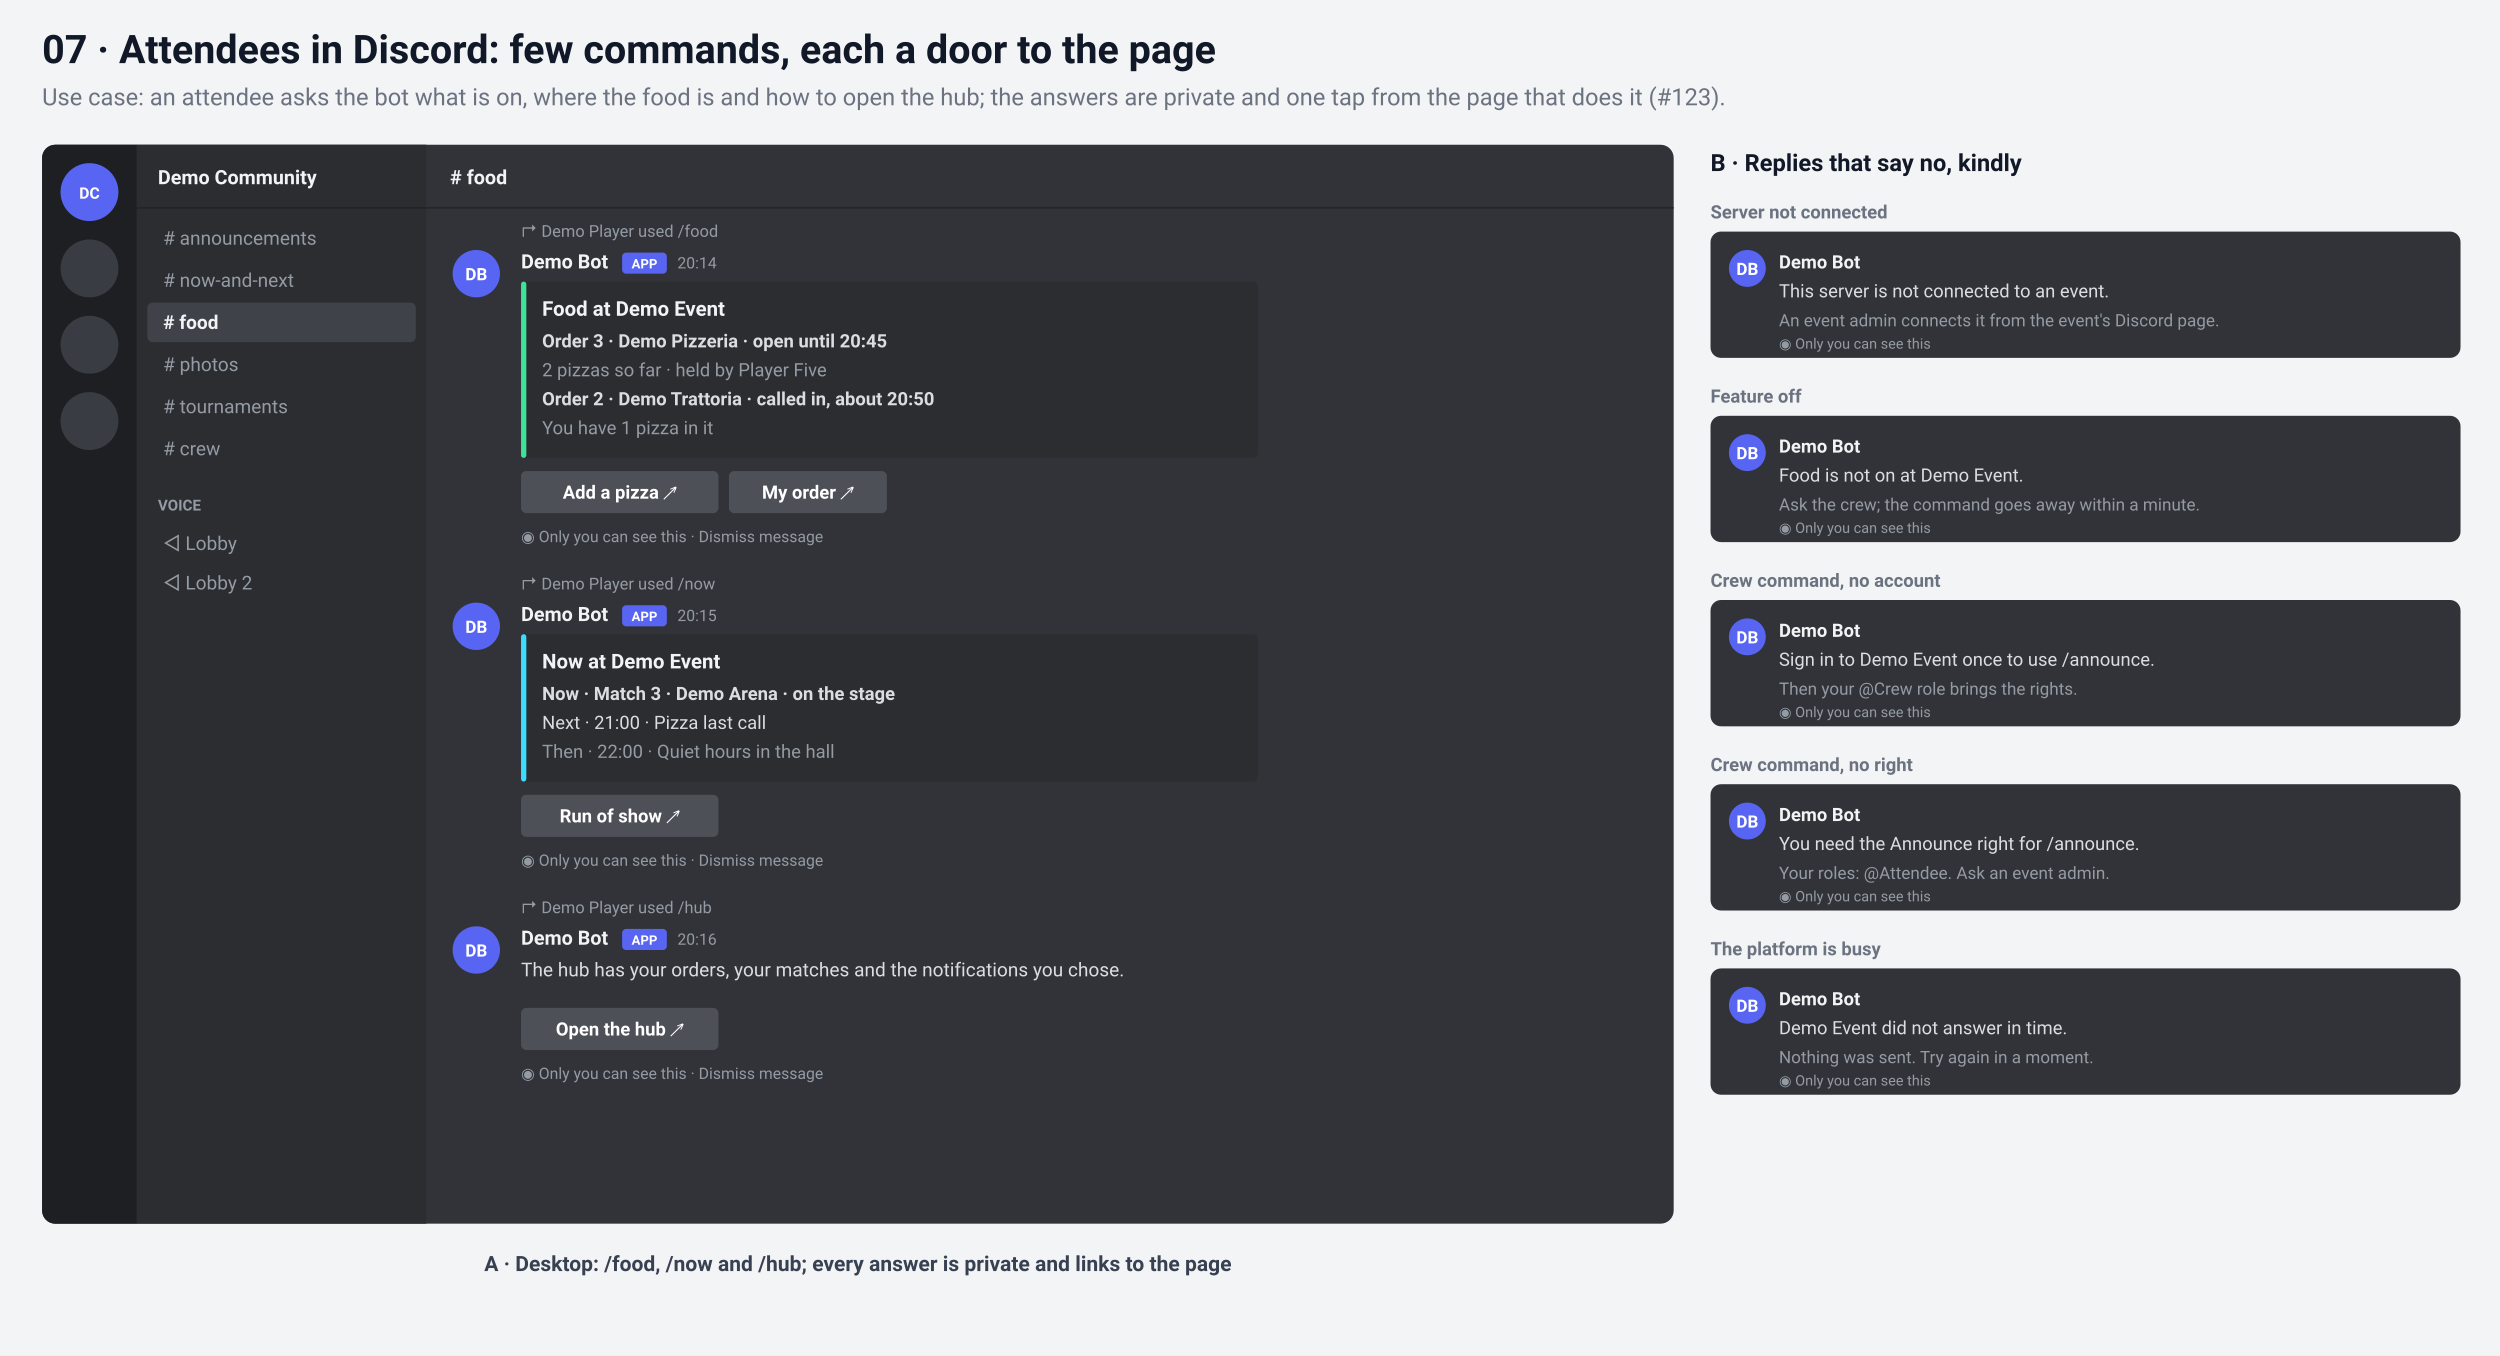
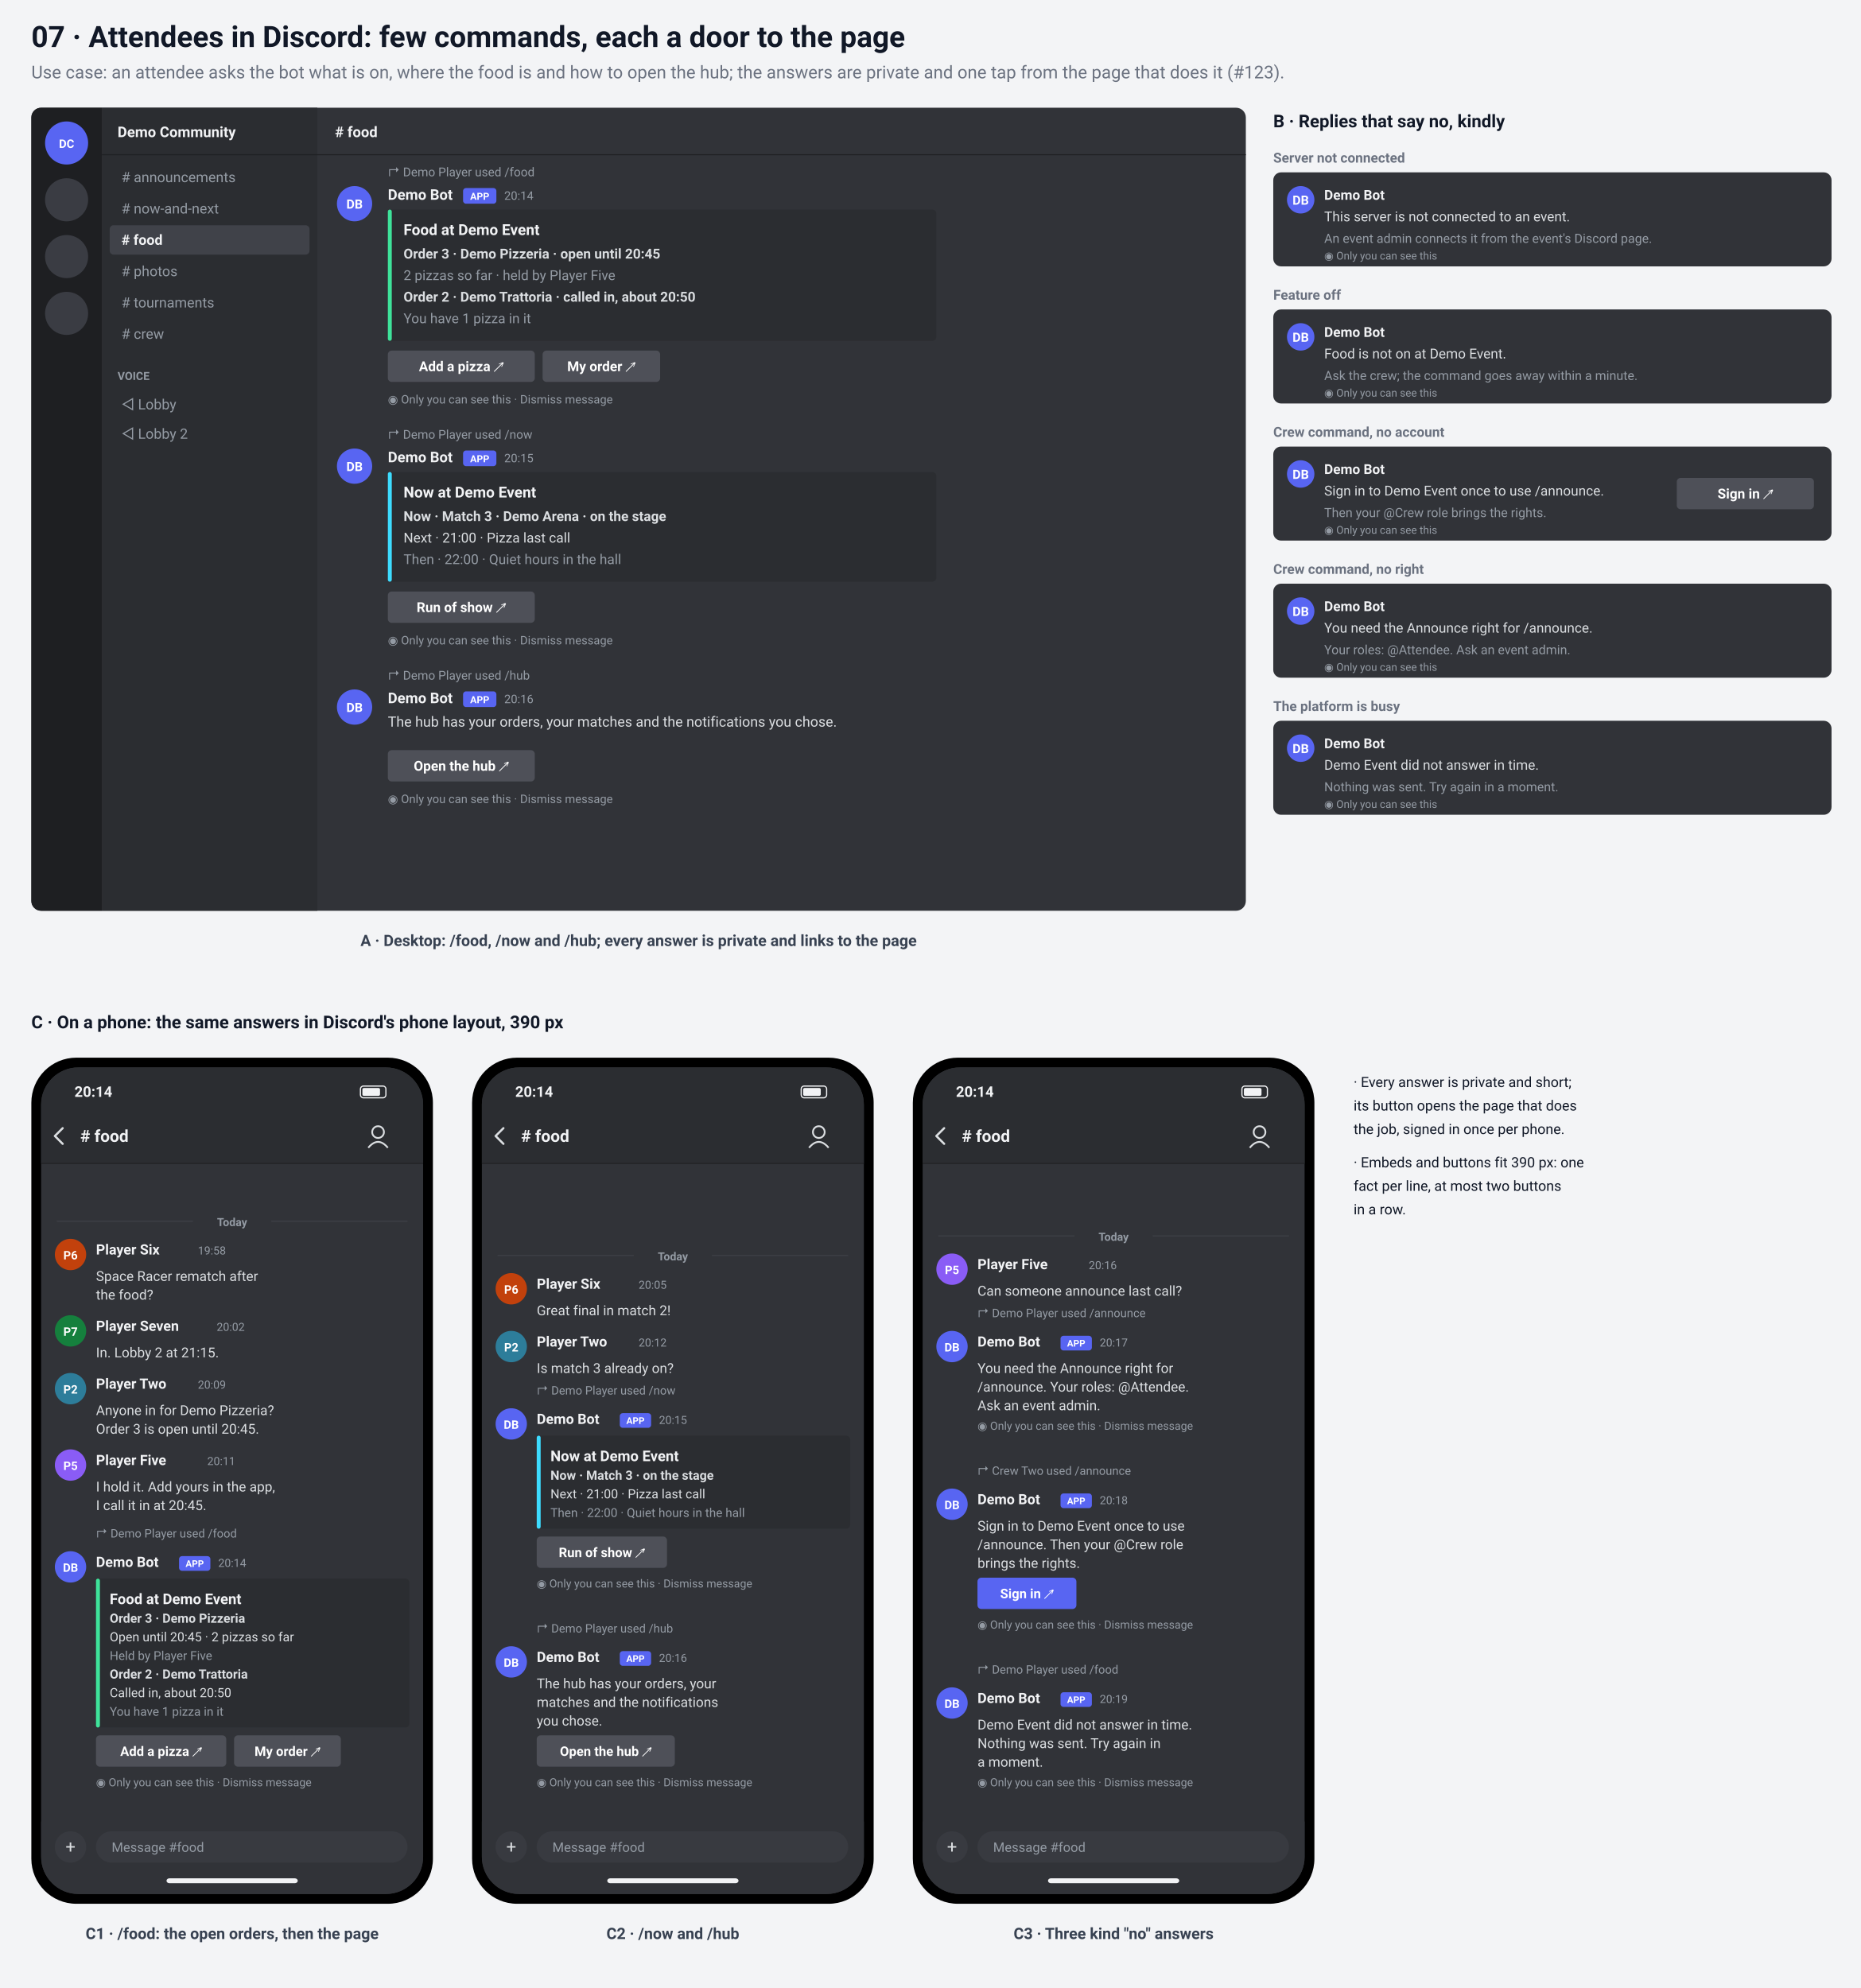
- <svg xmlns="http://www.w3.org/2000/svg" viewBox="0 0 1900 1030" width="1900" height="1030" font-family="system-ui, -apple-system, 'Segoe UI', Roboto, Helvetica, Arial, sans-serif">
+ <svg xmlns="http://www.w3.org/2000/svg" viewBox="0 0 1900 2030" width="1900" height="2030" font-family="system-ui, -apple-system, 'Segoe UI', Roboto, Helvetica, Arial, sans-serif">
  <defs>
    <clipPath id="c1">
      <rect x="32" y="110" width="1240" height="820" rx="10" />
    </clipPath>
  </defs>
-   <rect x="0" y="0" width="1900" height="1030" rx="0" fill="#f3f4f6" />
+   <rect x="0" y="0" width="1900" height="2030" rx="0" fill="#f3f4f6" />
  <text x="32" y="48" font-size="30" fill="#111827" font-weight="700" text-anchor="start" data-box="0 1900">07 · Attendees in Discord: few commands, each a door to the page</text>
  <text x="32" y="80" font-size="18" fill="#6b7280" font-weight="400" text-anchor="start" data-box="0 1900">Use case: an attendee asks the bot what is on, where the food is and how to open the hub; the answers are private and one tap from the page that does it (#123).</text>
  <g clip-path="url(#c1)">
    <rect x="32" y="110" width="1240" height="820" rx="0" fill="#313338" />
    <rect x="32" y="110" width="72" height="820" rx="0" fill="#1e1f22" />
    <circle cx="68" cy="146" r="22" fill="#5865f2" />
    <circle cx="68" cy="204" r="22" fill="#3a3c43" />
    <circle cx="68" cy="262" r="22" fill="#3a3c43" />
    <circle cx="68" cy="320" r="22" fill="#3a3c43" />
    <text x="68" y="151" font-size="12" fill="#fff" font-weight="700" text-anchor="middle" data-box="46 90">DC</text>
    <rect x="104" y="110" width="220" height="820" rx="0" fill="#2b2d31" />
    <text x="120" y="140" font-size="15" fill="#f2f3f5" font-weight="700" text-anchor="start" data-box="116 318">Demo Community</text>
    <line x1="104" y1="158" x2="324" y2="158" stroke="#1f2023" stroke-width="1" />
    <text x="124" y="186" font-size="14.5" fill="#949ba4" font-weight="400" text-anchor="start" data-box="120 316"># announcements</text>
    <text x="124" y="218" font-size="14.5" fill="#949ba4" font-weight="400" text-anchor="start" data-box="120 316"># now-and-next</text>
    <rect x="112" y="230" width="204" height="30" rx="4" fill="#404249" />
    <text x="124" y="250" font-size="14.5" fill="#f2f3f5" font-weight="600" text-anchor="start" data-box="120 316"># food</text>
    <text x="124" y="282" font-size="14.5" fill="#949ba4" font-weight="400" text-anchor="start" data-box="120 316"># photos</text>
    <text x="124" y="314" font-size="14.5" fill="#949ba4" font-weight="400" text-anchor="start" data-box="120 316"># tournaments</text>
    <text x="124" y="346" font-size="14.5" fill="#949ba4" font-weight="400" text-anchor="start" data-box="120 316"># crew</text>
    <text x="120" y="388" font-size="11.5" fill="#949ba4" font-weight="700" text-anchor="start" data-box="116 316">VOICE</text>
    <text x="124" y="418" font-size="14.5" fill="#949ba4" font-weight="400" text-anchor="start" data-box="120 316">◁ Lobby</text>
    <text x="124" y="448" font-size="14.5" fill="#949ba4" font-weight="400" text-anchor="start" data-box="120 316">◁ Lobby 2</text>
    <line x1="324" y1="158" x2="1272" y2="158" stroke="#1f2023" stroke-width="1" />
    <text x="342" y="140" font-size="15" fill="#f2f3f5" font-weight="700" text-anchor="start" data-box="332 1252"># food</text>
    <text x="396" y="180" font-size="12.5" fill="#949ba4" font-weight="400" text-anchor="start" data-box="332 1256">↱ Demo Player used /food</text>
    <circle cx="362" cy="208" r="18" fill="#5865f2" />
    <text x="362" y="213" font-size="13" fill="#fff" font-weight="700" text-anchor="middle" data-box="344 380">DB</text>
    <text x="396" y="204" font-size="15" fill="#f2f3f5" font-weight="600" text-anchor="start" data-box="332 1256">Demo Bot</text>
    <rect x="472.8" y="192" width="34" height="16" rx="3" fill="#5865f2" />
    <text x="489.8" y="204" font-size="10" fill="#fff" font-weight="700" text-anchor="middle" data-box="472.8 506.8">APP</text>
    <text x="514.8" y="204" font-size="12" fill="#949ba4" font-weight="400" text-anchor="start" data-box="332 1256">20:14</text>
    <rect x="396" y="214" width="560" height="134" rx="4" fill="#2b2d31" />
    <rect x="396" y="214" width="4" height="134" rx="2" fill="#3ee39a" />
    <text x="412" y="240" font-size="15.5" fill="#f2f3f5" font-weight="700" text-anchor="start" data-box="410 944">Food at Demo Event</text>
    <text x="412" y="264" font-size="14" fill="#dbdee1" font-weight="600" text-anchor="start" data-box="410 944">Order 3 · Demo Pizzeria · open until 20:45</text>
    <text x="412" y="286" font-size="14" fill="#949ba4" font-weight="#dbdee1" text-anchor="start" data-box="410 944">2 pizzas so far · held by Player Five</text>
    <text x="412" y="308" font-size="14" fill="#dbdee1" font-weight="600" text-anchor="start" data-box="410 944">Order 2 · Demo Trattoria · called in, about 20:50</text>
    <text x="412" y="330" font-size="14" fill="#949ba4" font-weight="#dbdee1" text-anchor="start" data-box="410 944">You have 1 pizza in it</text>
    <rect x="396" y="358" width="150" height="32" rx="4" fill="#4e5058" />
    <text x="471" y="379" font-size="14" fill="#fff" font-weight="600" text-anchor="middle" data-box="400 542">Add a pizza ↗</text>
    <rect x="554" y="358" width="120" height="32" rx="4" fill="#4e5058" />
    <text x="614" y="379" font-size="14" fill="#fff" font-weight="600" text-anchor="middle" data-box="558 670">My order ↗</text>
    <text x="396" y="412" font-size="12" fill="#949ba4" font-weight="400" text-anchor="start" data-box="396 956">◉ Only you can see this · Dismiss message</text>
    <text x="396" y="448" font-size="12.5" fill="#949ba4" font-weight="400" text-anchor="start" data-box="332 1256">↱ Demo Player used /now</text>
    <circle cx="362" cy="476" r="18" fill="#5865f2" />
    <text x="362" y="481" font-size="13" fill="#fff" font-weight="700" text-anchor="middle" data-box="344 380">DB</text>
    <text x="396" y="472" font-size="15" fill="#f2f3f5" font-weight="600" text-anchor="start" data-box="332 1256">Demo Bot</text>
    <rect x="472.8" y="460" width="34" height="16" rx="3" fill="#5865f2" />
    <text x="489.8" y="472" font-size="10" fill="#fff" font-weight="700" text-anchor="middle" data-box="472.8 506.8">APP</text>
    <text x="514.8" y="472" font-size="12" fill="#949ba4" font-weight="400" text-anchor="start" data-box="332 1256">20:15</text>
    <rect x="396" y="482" width="560" height="112" rx="4" fill="#2b2d31" />
    <rect x="396" y="482" width="4" height="112" rx="2" fill="#3ddcff" />
    <text x="412" y="508" font-size="15.5" fill="#f2f3f5" font-weight="700" text-anchor="start" data-box="410 944">Now at Demo Event</text>
    <text x="412" y="532" font-size="14" fill="#dbdee1" font-weight="600" text-anchor="start" data-box="410 944">Now · Match 3 · Demo Arena · on the stage</text>
    <text x="412" y="554" font-size="14" fill="#dbdee1" font-weight="#dbdee1" text-anchor="start" data-box="410 944">Next · 21:00 · Pizza last call</text>
    <text x="412" y="576" font-size="14" fill="#949ba4" font-weight="#dbdee1" text-anchor="start" data-box="410 944">Then · 22:00 · Quiet hours in the hall</text>
    <rect x="396" y="604" width="150" height="32" rx="4" fill="#4e5058" />
    <text x="471" y="625" font-size="14" fill="#fff" font-weight="600" text-anchor="middle" data-box="400 542">Run of show ↗</text>
    <text x="396" y="658" font-size="12" fill="#949ba4" font-weight="400" text-anchor="start" data-box="396 956">◉ Only you can see this · Dismiss message</text>
    <text x="396" y="694" font-size="12.5" fill="#949ba4" font-weight="400" text-anchor="start" data-box="332 1256">↱ Demo Player used /hub</text>
    <circle cx="362" cy="722" r="18" fill="#5865f2" />
    <text x="362" y="727" font-size="13" fill="#fff" font-weight="700" text-anchor="middle" data-box="344 380">DB</text>
    <text x="396" y="718" font-size="15" fill="#f2f3f5" font-weight="600" text-anchor="start" data-box="332 1256">Demo Bot</text>
    <rect x="472.8" y="706" width="34" height="16" rx="3" fill="#5865f2" />
    <text x="489.8" y="718" font-size="10" fill="#fff" font-weight="700" text-anchor="middle" data-box="472.8 506.8">APP</text>
    <text x="514.8" y="718" font-size="12" fill="#949ba4" font-weight="400" text-anchor="start" data-box="332 1256">20:16</text>
    <text x="396" y="742" font-size="14.5" fill="#dbdee1" font-weight="400" text-anchor="start" data-box="332 1256">The hub has your orders, your matches and the notifications you chose.</text>
    <rect x="396" y="766" width="150" height="32" rx="4" fill="#4e5058" />
    <text x="471" y="787" font-size="14" fill="#fff" font-weight="600" text-anchor="middle" data-box="400 542">Open the hub ↗</text>
    <text x="396" y="820" font-size="12" fill="#949ba4" font-weight="400" text-anchor="start" data-box="396 956">◉ Only you can see this · Dismiss message</text>
  </g>
  <text x="652" y="966" font-size="16" fill="#374151" font-weight="600" text-anchor="middle" data-box="32 1272">A · Desktop: /food, /now and /hub; every answer is private and links to the page</text>
  <text x="1300" y="130" font-size="18" fill="#111827" font-weight="700" text-anchor="start" data-box="1300 1870">B · Replies that say no, kindly</text>
  <text x="1300" y="166" font-size="14" fill="#6b7280" font-weight="600" text-anchor="start" data-box="1300 1870">Server not connected</text>
  <rect x="1300" y="176" width="570" height="96" rx="8" fill="#313338" />
  <circle cx="1328" cy="204" r="14" fill="#5865f2" />
  <text x="1328" y="209" font-size="13" fill="#fff" font-weight="700" text-anchor="middle" data-box="1314 1342">DB</text>
  <text x="1352" y="204" font-size="14" fill="#f2f3f5" font-weight="600" text-anchor="start" data-box="1350 1860">Demo Bot</text>
  <text x="1352" y="226" font-size="14" fill="#dbdee1" font-weight="400" text-anchor="start" data-box="1350 1860">This server is not connected to an event.</text>
  <text x="1352" y="248" font-size="13" fill="#949ba4" font-weight="400" text-anchor="start" data-box="1350 1860">An event admin connects it from the event's Discord page.</text>
  <text x="1352" y="265" font-size="11" fill="#949ba4" font-weight="400" text-anchor="start" data-box="1350 1860">◉ Only you can see this</text>
  <text x="1300" y="306" font-size="14" fill="#6b7280" font-weight="600" text-anchor="start" data-box="1300 1870">Feature off</text>
  <rect x="1300" y="316" width="570" height="96" rx="8" fill="#313338" />
  <circle cx="1328" cy="344" r="14" fill="#5865f2" />
  <text x="1328" y="349" font-size="13" fill="#fff" font-weight="700" text-anchor="middle" data-box="1314 1342">DB</text>
  <text x="1352" y="344" font-size="14" fill="#f2f3f5" font-weight="600" text-anchor="start" data-box="1350 1860">Demo Bot</text>
  <text x="1352" y="366" font-size="14" fill="#dbdee1" font-weight="400" text-anchor="start" data-box="1350 1860">Food is not on at Demo Event.</text>
  <text x="1352" y="388" font-size="13" fill="#949ba4" font-weight="400" text-anchor="start" data-box="1350 1860">Ask the crew; the command goes away within a minute.</text>
  <text x="1352" y="405" font-size="11" fill="#949ba4" font-weight="400" text-anchor="start" data-box="1350 1860">◉ Only you can see this</text>
  <text x="1300" y="446" font-size="14" fill="#6b7280" font-weight="600" text-anchor="start" data-box="1300 1870">Crew command, no account</text>
  <rect x="1300" y="456" width="570" height="96" rx="8" fill="#313338" />
  <circle cx="1328" cy="484" r="14" fill="#5865f2" />
  <text x="1328" y="489" font-size="13" fill="#fff" font-weight="700" text-anchor="middle" data-box="1314 1342">DB</text>
  <text x="1352" y="484" font-size="14" fill="#f2f3f5" font-weight="600" text-anchor="start" data-box="1350 1860">Demo Bot</text>
  <text x="1352" y="506" font-size="14" fill="#dbdee1" font-weight="400" text-anchor="start" data-box="1350 1860">Sign in to Demo Event once to use /announce.</text>
  <text x="1352" y="528" font-size="13" fill="#949ba4" font-weight="400" text-anchor="start" data-box="1350 1860">Then your @Crew role brings the rights.</text>
+   <rect x="1712" y="488" width="140" height="32" rx="4" fill="#4e5058" />
+   <text x="1782" y="509" font-size="14" fill="#fff" font-weight="600" text-anchor="middle" data-box="1716 1848">Sign in ↗</text>
  <text x="1352" y="545" font-size="11" fill="#949ba4" font-weight="400" text-anchor="start" data-box="1350 1860">◉ Only you can see this</text>
  <text x="1300" y="586" font-size="14" fill="#6b7280" font-weight="600" text-anchor="start" data-box="1300 1870">Crew command, no right</text>
  <rect x="1300" y="596" width="570" height="96" rx="8" fill="#313338" />
  <circle cx="1328" cy="624" r="14" fill="#5865f2" />
  <text x="1328" y="629" font-size="13" fill="#fff" font-weight="700" text-anchor="middle" data-box="1314 1342">DB</text>
  <text x="1352" y="624" font-size="14" fill="#f2f3f5" font-weight="600" text-anchor="start" data-box="1350 1860">Demo Bot</text>
  <text x="1352" y="646" font-size="14" fill="#dbdee1" font-weight="400" text-anchor="start" data-box="1350 1860">You need the Announce right for /announce.</text>
  <text x="1352" y="668" font-size="13" fill="#949ba4" font-weight="400" text-anchor="start" data-box="1350 1860">Your roles: @Attendee. Ask an event admin.</text>
  <text x="1352" y="685" font-size="11" fill="#949ba4" font-weight="400" text-anchor="start" data-box="1350 1860">◉ Only you can see this</text>
  <text x="1300" y="726" font-size="14" fill="#6b7280" font-weight="600" text-anchor="start" data-box="1300 1870">The platform is busy</text>
  <rect x="1300" y="736" width="570" height="96" rx="8" fill="#313338" />
  <circle cx="1328" cy="764" r="14" fill="#5865f2" />
  <text x="1328" y="769" font-size="13" fill="#fff" font-weight="700" text-anchor="middle" data-box="1314 1342">DB</text>
  <text x="1352" y="764" font-size="14" fill="#f2f3f5" font-weight="600" text-anchor="start" data-box="1350 1860">Demo Bot</text>
  <text x="1352" y="786" font-size="14" fill="#dbdee1" font-weight="400" text-anchor="start" data-box="1350 1860">Demo Event did not answer in time.</text>
  <text x="1352" y="808" font-size="13" fill="#949ba4" font-weight="400" text-anchor="start" data-box="1350 1860">Nothing was sent. Try again in a moment.</text>
  <text x="1352" y="825" font-size="11" fill="#949ba4" font-weight="400" text-anchor="start" data-box="1350 1860">◉ Only you can see this</text>
+   <text x="32" y="1050" font-size="18" fill="#111827" font-weight="700" text-anchor="start" data-box="0 1900">C · On a phone: the same answers in Discord's phone layout, 390 px</text>
+   <defs>
+     <clipPath id="p1">
+       <rect x="42" y="1090" width="390" height="844" rx="38" />
+     </clipPath>
+   </defs>
+   <rect x="32" y="1080" width="410" height="864" rx="46" fill="#000" />
+   <g clip-path="url(#p1)">
+     <rect x="42" y="1090" width="390" height="844" rx="0" fill="#313338" />
+     <g transform="translate(0,21)">
+       <line x1="58" y1="1226" x2="416" y2="1226" stroke="#3f4147" stroke-width="1" />
+       <rect x="197" y="1216" width="80" height="20" rx="10" fill="#313338" />
+       <text x="237" y="1231" font-size="11.5" fill="#949ba4" font-weight="600" text-anchor="middle" data-box="199 275">Today</text>
+       <circle cx="72" cy="1260" r="16" fill="#c2410c" />
+       <text x="72" y="1265" font-size="12" fill="#fff" font-weight="700" text-anchor="middle" data-box="56 88">P6</text>
+       <text x="98" y="1260" font-size="14.5" fill="#f2f3f5" font-weight="600" text-anchor="start" data-box="96 218">Player Six</text>
+       <text x="202.0" y="1260" font-size="11.5" fill="#949ba4" font-weight="400" text-anchor="start" data-box="202 418">19:58</text>
+       <text x="98" y="1287" font-size="14" fill="#dbdee1" font-weight="400" text-anchor="start" data-box="96 418">Space Racer rematch after</text>
+       <text x="98" y="1306" font-size="14" fill="#dbdee1" font-weight="400" text-anchor="start" data-box="96 418">the food?</text>
+       <circle cx="72" cy="1338" r="16" fill="#15803d" />
+       <text x="72" y="1343" font-size="12" fill="#fff" font-weight="700" text-anchor="middle" data-box="56 88">P7</text>
+       <text x="98" y="1338" font-size="14.5" fill="#f2f3f5" font-weight="600" text-anchor="start" data-box="96 218">Player Seven</text>
+       <text x="221.2" y="1338" font-size="11.5" fill="#949ba4" font-weight="400" text-anchor="start" data-box="221 418">20:02</text>
+       <text x="98" y="1365" font-size="14" fill="#dbdee1" font-weight="400" text-anchor="start" data-box="96 418">In. Lobby 2 at 21:15.</text>
+       <circle cx="72" cy="1397" r="16" fill="#2d7d9a" />
+       <text x="72" y="1402" font-size="12" fill="#fff" font-weight="700" text-anchor="middle" data-box="56 88">P2</text>
+       <text x="98" y="1397" font-size="14.5" fill="#f2f3f5" font-weight="600" text-anchor="start" data-box="96 218">Player Two</text>
+       <text x="202.0" y="1397" font-size="11.5" fill="#949ba4" font-weight="400" text-anchor="start" data-box="202 418">20:09</text>
+       <text x="98" y="1424" font-size="14" fill="#dbdee1" font-weight="400" text-anchor="start" data-box="96 418">Anyone in for Demo Pizzeria?</text>
+       <text x="98" y="1443" font-size="14" fill="#dbdee1" font-weight="400" text-anchor="start" data-box="96 418">Order 3 is open until 20:45.</text>
+       <circle cx="72" cy="1475" r="16" fill="#8a5cf6" />
+       <text x="72" y="1480" font-size="12" fill="#fff" font-weight="700" text-anchor="middle" data-box="56 88">P5</text>
+       <text x="98" y="1475" font-size="14.5" fill="#f2f3f5" font-weight="600" text-anchor="start" data-box="96 218">Player Five</text>
+       <text x="211.6" y="1475" font-size="11.5" fill="#949ba4" font-weight="400" text-anchor="start" data-box="212 418">20:11</text>
+       <text x="98" y="1502" font-size="14" fill="#dbdee1" font-weight="400" text-anchor="start" data-box="96 418">I hold it. Add yours in the app,</text>
+       <text x="98" y="1521" font-size="14" fill="#dbdee1" font-weight="400" text-anchor="start" data-box="96 418">I call it in at 20:45.</text>
+       <text x="98" y="1549" font-size="12" fill="#949ba4" font-weight="400" text-anchor="start" data-box="96 418">↱ Demo Player used /food</text>
+       <circle cx="72" cy="1579" r="16" fill="#5865f2" />
+       <text x="72" y="1584" font-size="12" fill="#fff" font-weight="700" text-anchor="middle" data-box="56 88">DB</text>
+       <text x="98" y="1579" font-size="14.5" fill="#f2f3f5" font-weight="600" text-anchor="start" data-box="96 218">Demo Bot</text>
+       <rect x="182.8" y="1568" width="32" height="15" rx="3" fill="#5865f2" />
+       <text x="198.8" y="1579" font-size="9.5" fill="#fff" font-weight="700" text-anchor="middle" data-box="183 215">APP</text>
+       <text x="222.8" y="1579" font-size="11.5" fill="#949ba4" font-weight="400" text-anchor="start" data-box="223 418">20:14</text>
+       <rect x="98" y="1591" width="320" height="152" rx="4" fill="#2b2d31" />
+       <rect x="98" y="1591" width="4" height="152" rx="2" fill="#3ee39a" />
+       <text x="112" y="1617" font-size="15" fill="#f2f3f5" font-weight="700" text-anchor="start" data-box="110 412">Food at Demo Event</text>
+       <text x="112" y="1636" font-size="13" fill="#dbdee1" font-weight="600" text-anchor="start" data-box="110 412">Order 3 · Demo Pizzeria</text>
+       <text x="112" y="1655" font-size="13" fill="#dbdee1" font-weight="400" text-anchor="start" data-box="110 412">Open until 20:45 · 2 pizzas so far</text>
+       <text x="112" y="1674" font-size="12.5" fill="#949ba4" font-weight="400" text-anchor="start" data-box="110 412">Held by Player Five</text>
+       <text x="112" y="1693" font-size="13" fill="#dbdee1" font-weight="600" text-anchor="start" data-box="110 412">Order 2 · Demo Trattoria</text>
+       <text x="112" y="1712" font-size="13" fill="#dbdee1" font-weight="400" text-anchor="start" data-box="110 412">Called in, about 20:50</text>
+       <text x="112" y="1731" font-size="12.5" fill="#949ba4" font-weight="400" text-anchor="start" data-box="110 412">You have 1 pizza in it</text>
+       <rect x="98" y="1751" width="133" height="32" rx="4" fill="#4e5058" />
+       <text x="164.5" y="1772" font-size="13.5" fill="#fff" font-weight="600" text-anchor="middle" data-box="100 229">Add a pizza ↗</text>
+       <rect x="239" y="1751" width="109" height="32" rx="4" fill="#4e5058" />
+       <text x="293.5" y="1772" font-size="13.5" fill="#fff" font-weight="600" text-anchor="middle" data-box="241 346">My order ↗</text>
+       <text x="98" y="1803" font-size="11.5" fill="#949ba4" font-weight="400" text-anchor="start" data-box="96 418">◉ Only you can see this · Dismiss message</text>
+     </g>
+     <rect x="42" y="1090" width="390" height="98" rx="0" fill="#2b2d31" />
+     <text x="76" y="1120" font-size="15" fill="#f2f3f5" font-weight="600" text-anchor="start" data-box="42 432">20:14</text>
+     <rect x="368" y="1109" width="26" height="12" rx="3" fill="none" stroke="#f2f3f5" stroke-width="1.2" />
+     <rect x="370" y="1111" width="18" height="8" rx="1.5" fill="#f2f3f5" />
+     <path d="M64,1152 l-8,8 l8,8" fill="none" stroke="#dbdee1" stroke-width="2.2" stroke-linecap="round" stroke-linejoin="round" />
+     <text x="82" y="1166" font-size="17" fill="#f2f3f5" font-weight="700" text-anchor="start" data-box="78 342"># food</text>
+     <circle cx="386" cy="1156" r="6" fill="none" stroke="#dbdee1" stroke-width="1.8" />
+     <path d="M376,1172 q10,-12 20,0" fill="none" stroke="#dbdee1" stroke-width="1.8" />
+     <line x1="42" y1="1188" x2="432" y2="1188" stroke="#1f2023" stroke-width="1" />
+     <rect x="42" y="1860" width="390" height="74" rx="0" fill="#313338" />
+     <circle cx="72" cy="1886" r="16" fill="#383a40" />
+     <text x="72" y="1892" font-size="18" fill="#dbdee1" font-weight="400" text-anchor="middle" data-box="56 88">+</text>
+     <rect x="98" y="1870" width="318" height="32" rx="16" fill="#383a40" />
+     <text x="114" y="1891" font-size="13.5" fill="#949ba4" font-weight="400" text-anchor="start" data-box="110 402">Message #food</text>
+     <rect x="170" y="1918" width="134" height="5" rx="3" fill="#f2f3f5" />
+   </g>
+   <text x="237" y="1980" font-size="16" fill="#374151" font-weight="600" text-anchor="middle" data-box="12 462">C1 · /food: the open orders, then the page</text>
+   <defs>
+     <clipPath id="p2">
+       <rect x="492" y="1090" width="390" height="844" rx="38" />
+     </clipPath>
+   </defs>
+   <rect x="482" y="1080" width="410" height="864" rx="46" fill="#000" />
+   <g clip-path="url(#p2)">
+     <rect x="492" y="1090" width="390" height="844" rx="0" fill="#313338" />
+     <g transform="translate(0,56)">
+       <line x1="508" y1="1226" x2="866" y2="1226" stroke="#3f4147" stroke-width="1" />
+       <rect x="647" y="1216" width="80" height="20" rx="10" fill="#313338" />
+       <text x="687" y="1231" font-size="11.5" fill="#949ba4" font-weight="600" text-anchor="middle" data-box="649 725">Today</text>
+       <circle cx="522" cy="1260" r="16" fill="#c2410c" />
+       <text x="522" y="1265" font-size="12" fill="#fff" font-weight="700" text-anchor="middle" data-box="506 538">P6</text>
+       <text x="548" y="1260" font-size="14.5" fill="#f2f3f5" font-weight="600" text-anchor="start" data-box="546 668">Player Six</text>
+       <text x="652.0" y="1260" font-size="11.5" fill="#949ba4" font-weight="400" text-anchor="start" data-box="652 868">20:05</text>
+       <text x="548" y="1287" font-size="14" fill="#dbdee1" font-weight="400" text-anchor="start" data-box="546 868">Great final in match 2!</text>
+       <circle cx="522" cy="1319" r="16" fill="#2d7d9a" />
+       <text x="522" y="1324" font-size="12" fill="#fff" font-weight="700" text-anchor="middle" data-box="506 538">P2</text>
+       <text x="548" y="1319" font-size="14.5" fill="#f2f3f5" font-weight="600" text-anchor="start" data-box="546 668">Player Two</text>
+       <text x="652.0" y="1319" font-size="11.5" fill="#949ba4" font-weight="400" text-anchor="start" data-box="652 868">20:12</text>
+       <text x="548" y="1346" font-size="14" fill="#dbdee1" font-weight="400" text-anchor="start" data-box="546 868">Is match 3 already on?</text>
+       <text x="548" y="1368" font-size="12" fill="#949ba4" font-weight="400" text-anchor="start" data-box="546 868">↱ Demo Player used /now</text>
+       <circle cx="522" cy="1398" r="16" fill="#5865f2" />
+       <text x="522" y="1403" font-size="12" fill="#fff" font-weight="700" text-anchor="middle" data-box="506 538">DB</text>
+       <text x="548" y="1398" font-size="14.5" fill="#f2f3f5" font-weight="600" text-anchor="start" data-box="546 668">Demo Bot</text>
+       <rect x="632.8" y="1387" width="32" height="15" rx="3" fill="#5865f2" />
+       <text x="648.8" y="1398" font-size="9.5" fill="#fff" font-weight="700" text-anchor="middle" data-box="633 665">APP</text>
+       <text x="672.8" y="1398" font-size="11.5" fill="#949ba4" font-weight="400" text-anchor="start" data-box="673 868">20:15</text>
+       <rect x="548" y="1410" width="320" height="95" rx="4" fill="#2b2d31" />
+       <rect x="548" y="1410" width="4" height="95" rx="2" fill="#3ddcff" />
+       <text x="562" y="1436" font-size="15" fill="#f2f3f5" font-weight="700" text-anchor="start" data-box="560 862">Now at Demo Event</text>
+       <text x="562" y="1455" font-size="13" fill="#dbdee1" font-weight="600" text-anchor="start" data-box="560 862">Now · Match 3 · on the stage</text>
+       <text x="562" y="1474" font-size="13" fill="#dbdee1" font-weight="400" text-anchor="start" data-box="560 862">Next · 21:00 · Pizza last call</text>
+       <text x="562" y="1493" font-size="12.5" fill="#949ba4" font-weight="400" text-anchor="start" data-box="560 862">Then · 22:00 · Quiet hours in the hall</text>
+       <rect x="548" y="1513" width="133" height="32" rx="4" fill="#4e5058" />
+       <text x="614.5" y="1534" font-size="13.5" fill="#fff" font-weight="600" text-anchor="middle" data-box="550 679">Run of show ↗</text>
+       <text x="548" y="1565" font-size="11.5" fill="#949ba4" font-weight="400" text-anchor="start" data-box="546 868">◉ Only you can see this · Dismiss message</text>
+       <text x="548" y="1611" font-size="12" fill="#949ba4" font-weight="400" text-anchor="start" data-box="546 868">↱ Demo Player used /hub</text>
+       <circle cx="522" cy="1641" r="16" fill="#5865f2" />
+       <text x="522" y="1646" font-size="12" fill="#fff" font-weight="700" text-anchor="middle" data-box="506 538">DB</text>
+       <text x="548" y="1641" font-size="14.5" fill="#f2f3f5" font-weight="600" text-anchor="start" data-box="546 668">Demo Bot</text>
+       <rect x="632.8" y="1630" width="32" height="15" rx="3" fill="#5865f2" />
+       <text x="648.8" y="1641" font-size="9.5" fill="#fff" font-weight="700" text-anchor="middle" data-box="633 665">APP</text>
+       <text x="672.8" y="1641" font-size="11.5" fill="#949ba4" font-weight="400" text-anchor="start" data-box="673 868">20:16</text>
+       <text x="548" y="1668" font-size="14" fill="#dbdee1" font-weight="400" text-anchor="start" data-box="546 868">The hub has your orders, your</text>
+       <text x="548" y="1687" font-size="14" fill="#dbdee1" font-weight="400" text-anchor="start" data-box="546 868">matches and the notifications</text>
+       <text x="548" y="1706" font-size="14" fill="#dbdee1" font-weight="400" text-anchor="start" data-box="546 868">you chose.</text>
+       <rect x="548" y="1716" width="141" height="32" rx="4" fill="#4e5058" />
+       <text x="618.5" y="1737" font-size="13.5" fill="#fff" font-weight="600" text-anchor="middle" data-box="550 687">Open the hub ↗</text>
+       <text x="548" y="1768" font-size="11.5" fill="#949ba4" font-weight="400" text-anchor="start" data-box="546 868">◉ Only you can see this · Dismiss message</text>
+     </g>
+     <rect x="492" y="1090" width="390" height="98" rx="0" fill="#2b2d31" />
+     <text x="526" y="1120" font-size="15" fill="#f2f3f5" font-weight="600" text-anchor="start" data-box="492 882">20:14</text>
+     <rect x="818" y="1109" width="26" height="12" rx="3" fill="none" stroke="#f2f3f5" stroke-width="1.2" />
+     <rect x="820" y="1111" width="18" height="8" rx="1.5" fill="#f2f3f5" />
+     <path d="M514,1152 l-8,8 l8,8" fill="none" stroke="#dbdee1" stroke-width="2.2" stroke-linecap="round" stroke-linejoin="round" />
+     <text x="532" y="1166" font-size="17" fill="#f2f3f5" font-weight="700" text-anchor="start" data-box="528 792"># food</text>
+     <circle cx="836" cy="1156" r="6" fill="none" stroke="#dbdee1" stroke-width="1.8" />
+     <path d="M826,1172 q10,-12 20,0" fill="none" stroke="#dbdee1" stroke-width="1.8" />
+     <line x1="492" y1="1188" x2="882" y2="1188" stroke="#1f2023" stroke-width="1" />
+     <rect x="492" y="1860" width="390" height="74" rx="0" fill="#313338" />
+     <circle cx="522" cy="1886" r="16" fill="#383a40" />
+     <text x="522" y="1892" font-size="18" fill="#dbdee1" font-weight="400" text-anchor="middle" data-box="506 538">+</text>
+     <rect x="548" y="1870" width="318" height="32" rx="16" fill="#383a40" />
+     <text x="564" y="1891" font-size="13.5" fill="#949ba4" font-weight="400" text-anchor="start" data-box="560 852">Message #food</text>
+     <rect x="620" y="1918" width="134" height="5" rx="3" fill="#f2f3f5" />
+   </g>
+   <text x="687" y="1980" font-size="16" fill="#374151" font-weight="600" text-anchor="middle" data-box="462 912">C2 · /now and /hub</text>
+   <defs>
+     <clipPath id="p3">
+       <rect x="942" y="1090" width="390" height="844" rx="38" />
+     </clipPath>
+   </defs>
+   <rect x="932" y="1080" width="410" height="864" rx="46" fill="#000" />
+   <g clip-path="url(#p3)">
+     <rect x="942" y="1090" width="390" height="844" rx="0" fill="#313338" />
+     <g transform="translate(0,36)">
+       <line x1="958" y1="1226" x2="1316" y2="1226" stroke="#3f4147" stroke-width="1" />
+       <rect x="1097" y="1216" width="80" height="20" rx="10" fill="#313338" />
+       <text x="1137" y="1231" font-size="11.5" fill="#949ba4" font-weight="600" text-anchor="middle" data-box="1099 1175">Today</text>
+       <circle cx="972" cy="1260" r="16" fill="#8a5cf6" />
+       <text x="972" y="1265" font-size="12" fill="#fff" font-weight="700" text-anchor="middle" data-box="956 988">P5</text>
+       <text x="998" y="1260" font-size="14.5" fill="#f2f3f5" font-weight="600" text-anchor="start" data-box="996 1118">Player Five</text>
+       <text x="1111.6" y="1260" font-size="11.5" fill="#949ba4" font-weight="400" text-anchor="start" data-box="1112 1318">20:16</text>
+       <text x="998" y="1287" font-size="14" fill="#dbdee1" font-weight="400" text-anchor="start" data-box="996 1318">Can someone announce last call?</text>
+       <text x="998" y="1309" font-size="12" fill="#949ba4" font-weight="400" text-anchor="start" data-box="996 1318">↱ Demo Player used /announce</text>
+       <circle cx="972" cy="1339" r="16" fill="#5865f2" />
+       <text x="972" y="1344" font-size="12" fill="#fff" font-weight="700" text-anchor="middle" data-box="956 988">DB</text>
+       <text x="998" y="1339" font-size="14.5" fill="#f2f3f5" font-weight="600" text-anchor="start" data-box="996 1118">Demo Bot</text>
+       <rect x="1082.8" y="1328" width="32" height="15" rx="3" fill="#5865f2" />
+       <text x="1098.8" y="1339" font-size="9.5" fill="#fff" font-weight="700" text-anchor="middle" data-box="1083 1115">APP</text>
+       <text x="1122.8" y="1339" font-size="11.5" fill="#949ba4" font-weight="400" text-anchor="start" data-box="1123 1318">20:17</text>
+       <text x="998" y="1366" font-size="14" fill="#dbdee1" font-weight="400" text-anchor="start" data-box="996 1318">You need the Announce right for</text>
+       <text x="998" y="1385" font-size="14" fill="#dbdee1" font-weight="400" text-anchor="start" data-box="996 1318">/announce. Your roles: @Attendee.</text>
+       <text x="998" y="1404" font-size="14" fill="#dbdee1" font-weight="400" text-anchor="start" data-box="996 1318">Ask an event admin.</text>
+       <text x="998" y="1424" font-size="11.5" fill="#949ba4" font-weight="400" text-anchor="start" data-box="996 1318">◉ Only you can see this · Dismiss message</text>
+       <text x="998" y="1470" font-size="12" fill="#949ba4" font-weight="400" text-anchor="start" data-box="996 1318">↱ Crew Two used /announce</text>
+       <circle cx="972" cy="1500" r="16" fill="#5865f2" />
+       <text x="972" y="1505" font-size="12" fill="#fff" font-weight="700" text-anchor="middle" data-box="956 988">DB</text>
+       <text x="998" y="1500" font-size="14.5" fill="#f2f3f5" font-weight="600" text-anchor="start" data-box="996 1118">Demo Bot</text>
+       <rect x="1082.8" y="1489" width="32" height="15" rx="3" fill="#5865f2" />
+       <text x="1098.8" y="1500" font-size="9.5" fill="#fff" font-weight="700" text-anchor="middle" data-box="1083 1115">APP</text>
+       <text x="1122.8" y="1500" font-size="11.5" fill="#949ba4" font-weight="400" text-anchor="start" data-box="1123 1318">20:18</text>
+       <text x="998" y="1527" font-size="14" fill="#dbdee1" font-weight="400" text-anchor="start" data-box="996 1318">Sign in to Demo Event once to use</text>
+       <text x="998" y="1546" font-size="14" fill="#dbdee1" font-weight="400" text-anchor="start" data-box="996 1318">/announce. Then your @Crew role</text>
+       <text x="998" y="1565" font-size="14" fill="#dbdee1" font-weight="400" text-anchor="start" data-box="996 1318">brings the rights.</text>
+       <rect x="998" y="1575" width="101" height="32" rx="4" fill="#5865f2" />
+       <text x="1048.5" y="1596" font-size="13.5" fill="#fff" font-weight="600" text-anchor="middle" data-box="1000 1097">Sign in ↗</text>
+       <text x="998" y="1627" font-size="11.5" fill="#949ba4" font-weight="400" text-anchor="start" data-box="996 1318">◉ Only you can see this · Dismiss message</text>
+       <text x="998" y="1673" font-size="12" fill="#949ba4" font-weight="400" text-anchor="start" data-box="996 1318">↱ Demo Player used /food</text>
+       <circle cx="972" cy="1703" r="16" fill="#5865f2" />
+       <text x="972" y="1708" font-size="12" fill="#fff" font-weight="700" text-anchor="middle" data-box="956 988">DB</text>
+       <text x="998" y="1703" font-size="14.5" fill="#f2f3f5" font-weight="600" text-anchor="start" data-box="996 1118">Demo Bot</text>
+       <rect x="1082.8" y="1692" width="32" height="15" rx="3" fill="#5865f2" />
+       <text x="1098.8" y="1703" font-size="9.5" fill="#fff" font-weight="700" text-anchor="middle" data-box="1083 1115">APP</text>
+       <text x="1122.8" y="1703" font-size="11.5" fill="#949ba4" font-weight="400" text-anchor="start" data-box="1123 1318">20:19</text>
+       <text x="998" y="1730" font-size="14" fill="#dbdee1" font-weight="400" text-anchor="start" data-box="996 1318">Demo Event did not answer in time.</text>
+       <text x="998" y="1749" font-size="14" fill="#dbdee1" font-weight="400" text-anchor="start" data-box="996 1318">Nothing was sent. Try again in</text>
+       <text x="998" y="1768" font-size="14" fill="#dbdee1" font-weight="400" text-anchor="start" data-box="996 1318">a moment.</text>
+       <text x="998" y="1788" font-size="11.5" fill="#949ba4" font-weight="400" text-anchor="start" data-box="996 1318">◉ Only you can see this · Dismiss message</text>
+     </g>
+     <rect x="942" y="1090" width="390" height="98" rx="0" fill="#2b2d31" />
+     <text x="976" y="1120" font-size="15" fill="#f2f3f5" font-weight="600" text-anchor="start" data-box="942 1332">20:14</text>
+     <rect x="1268" y="1109" width="26" height="12" rx="3" fill="none" stroke="#f2f3f5" stroke-width="1.2" />
+     <rect x="1270" y="1111" width="18" height="8" rx="1.5" fill="#f2f3f5" />
+     <path d="M964,1152 l-8,8 l8,8" fill="none" stroke="#dbdee1" stroke-width="2.2" stroke-linecap="round" stroke-linejoin="round" />
+     <text x="982" y="1166" font-size="17" fill="#f2f3f5" font-weight="700" text-anchor="start" data-box="978 1242"># food</text>
+     <circle cx="1286" cy="1156" r="6" fill="none" stroke="#dbdee1" stroke-width="1.8" />
+     <path d="M1276,1172 q10,-12 20,0" fill="none" stroke="#dbdee1" stroke-width="1.8" />
+     <line x1="942" y1="1188" x2="1332" y2="1188" stroke="#1f2023" stroke-width="1" />
+     <rect x="942" y="1860" width="390" height="74" rx="0" fill="#313338" />
+     <circle cx="972" cy="1886" r="16" fill="#383a40" />
+     <text x="972" y="1892" font-size="18" fill="#dbdee1" font-weight="400" text-anchor="middle" data-box="956 988">+</text>
+     <rect x="998" y="1870" width="318" height="32" rx="16" fill="#383a40" />
+     <text x="1014" y="1891" font-size="13.5" fill="#949ba4" font-weight="400" text-anchor="start" data-box="1010 1302">Message #food</text>
+     <rect x="1070" y="1918" width="134" height="5" rx="3" fill="#f2f3f5" />
+   </g>
+   <text x="1137" y="1980" font-size="16" fill="#374151" font-weight="600" text-anchor="middle" data-box="912 1362">C3 · Three kind "no" answers</text>
+   <text x="1382" y="1110" font-size="14.5" fill="#111827" font-weight="400" text-anchor="start" data-box="1382 1880">· Every answer is private and short;</text>
+   <text x="1382" y="1134" font-size="14.5" fill="#111827" font-weight="400" text-anchor="start" data-box="1382 1880">  its button opens the page that does</text>
+   <text x="1382" y="1158" font-size="14.5" fill="#111827" font-weight="400" text-anchor="start" data-box="1382 1880">  the job, signed in once per phone.</text>
+   <text x="1382" y="1192" font-size="14.5" fill="#111827" font-weight="400" text-anchor="start" data-box="1382 1880">· Embeds and buttons fit 390 px: one</text>
+   <text x="1382" y="1216" font-size="14.5" fill="#111827" font-weight="400" text-anchor="start" data-box="1382 1880">  fact per line, at most two buttons</text>
+   <text x="1382" y="1240" font-size="14.5" fill="#111827" font-weight="400" text-anchor="start" data-box="1382 1880">  in a row.</text>
</svg>
